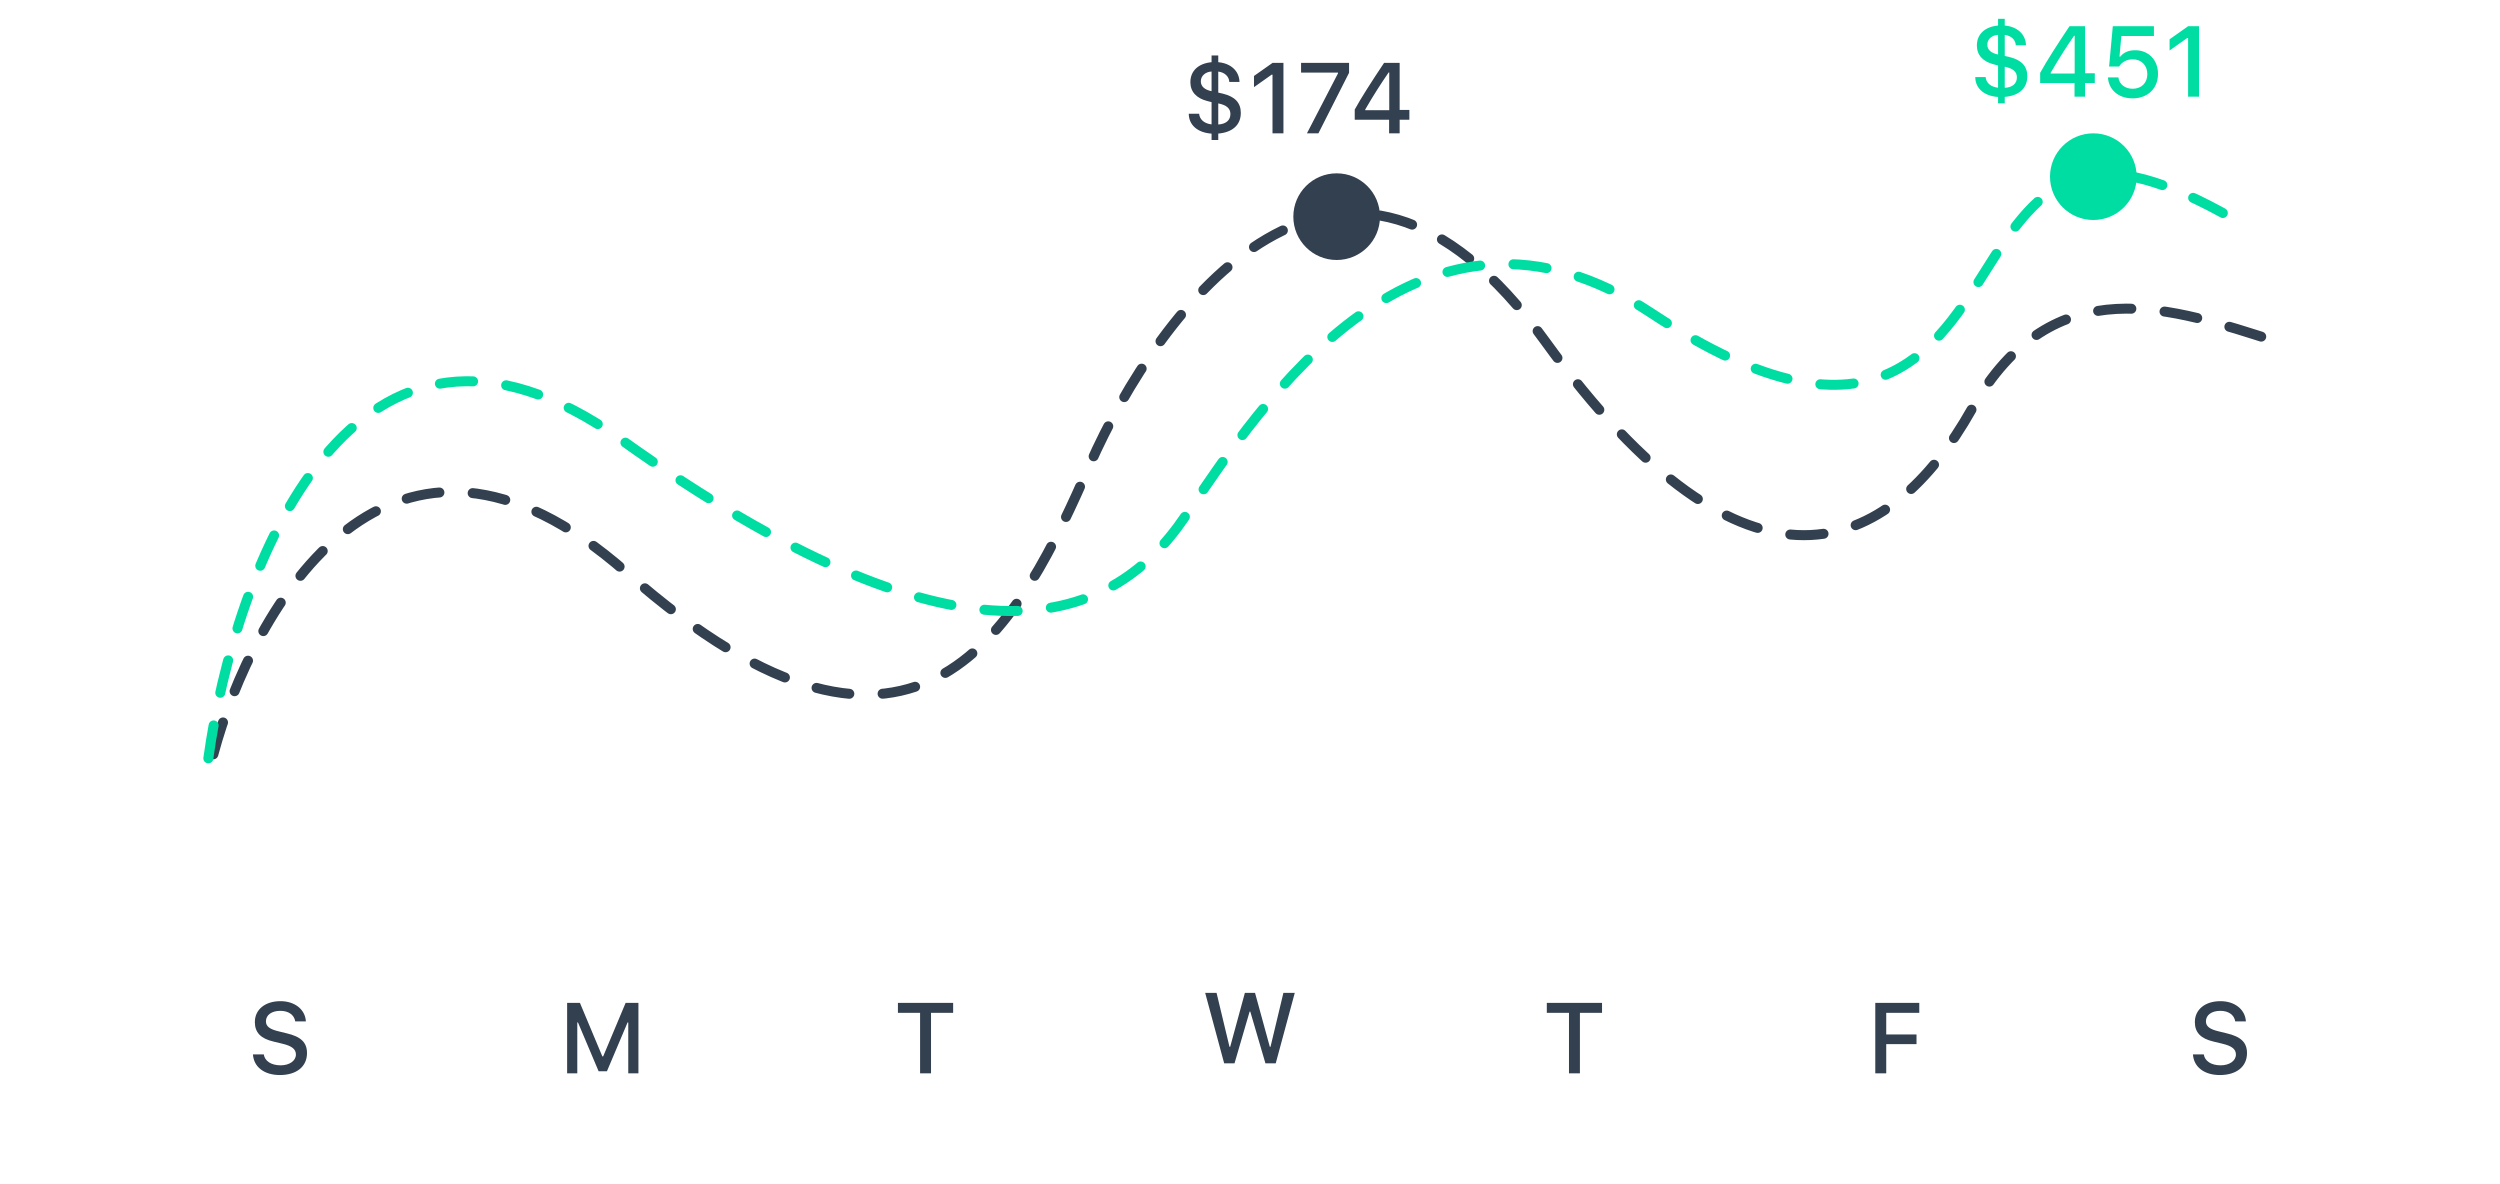
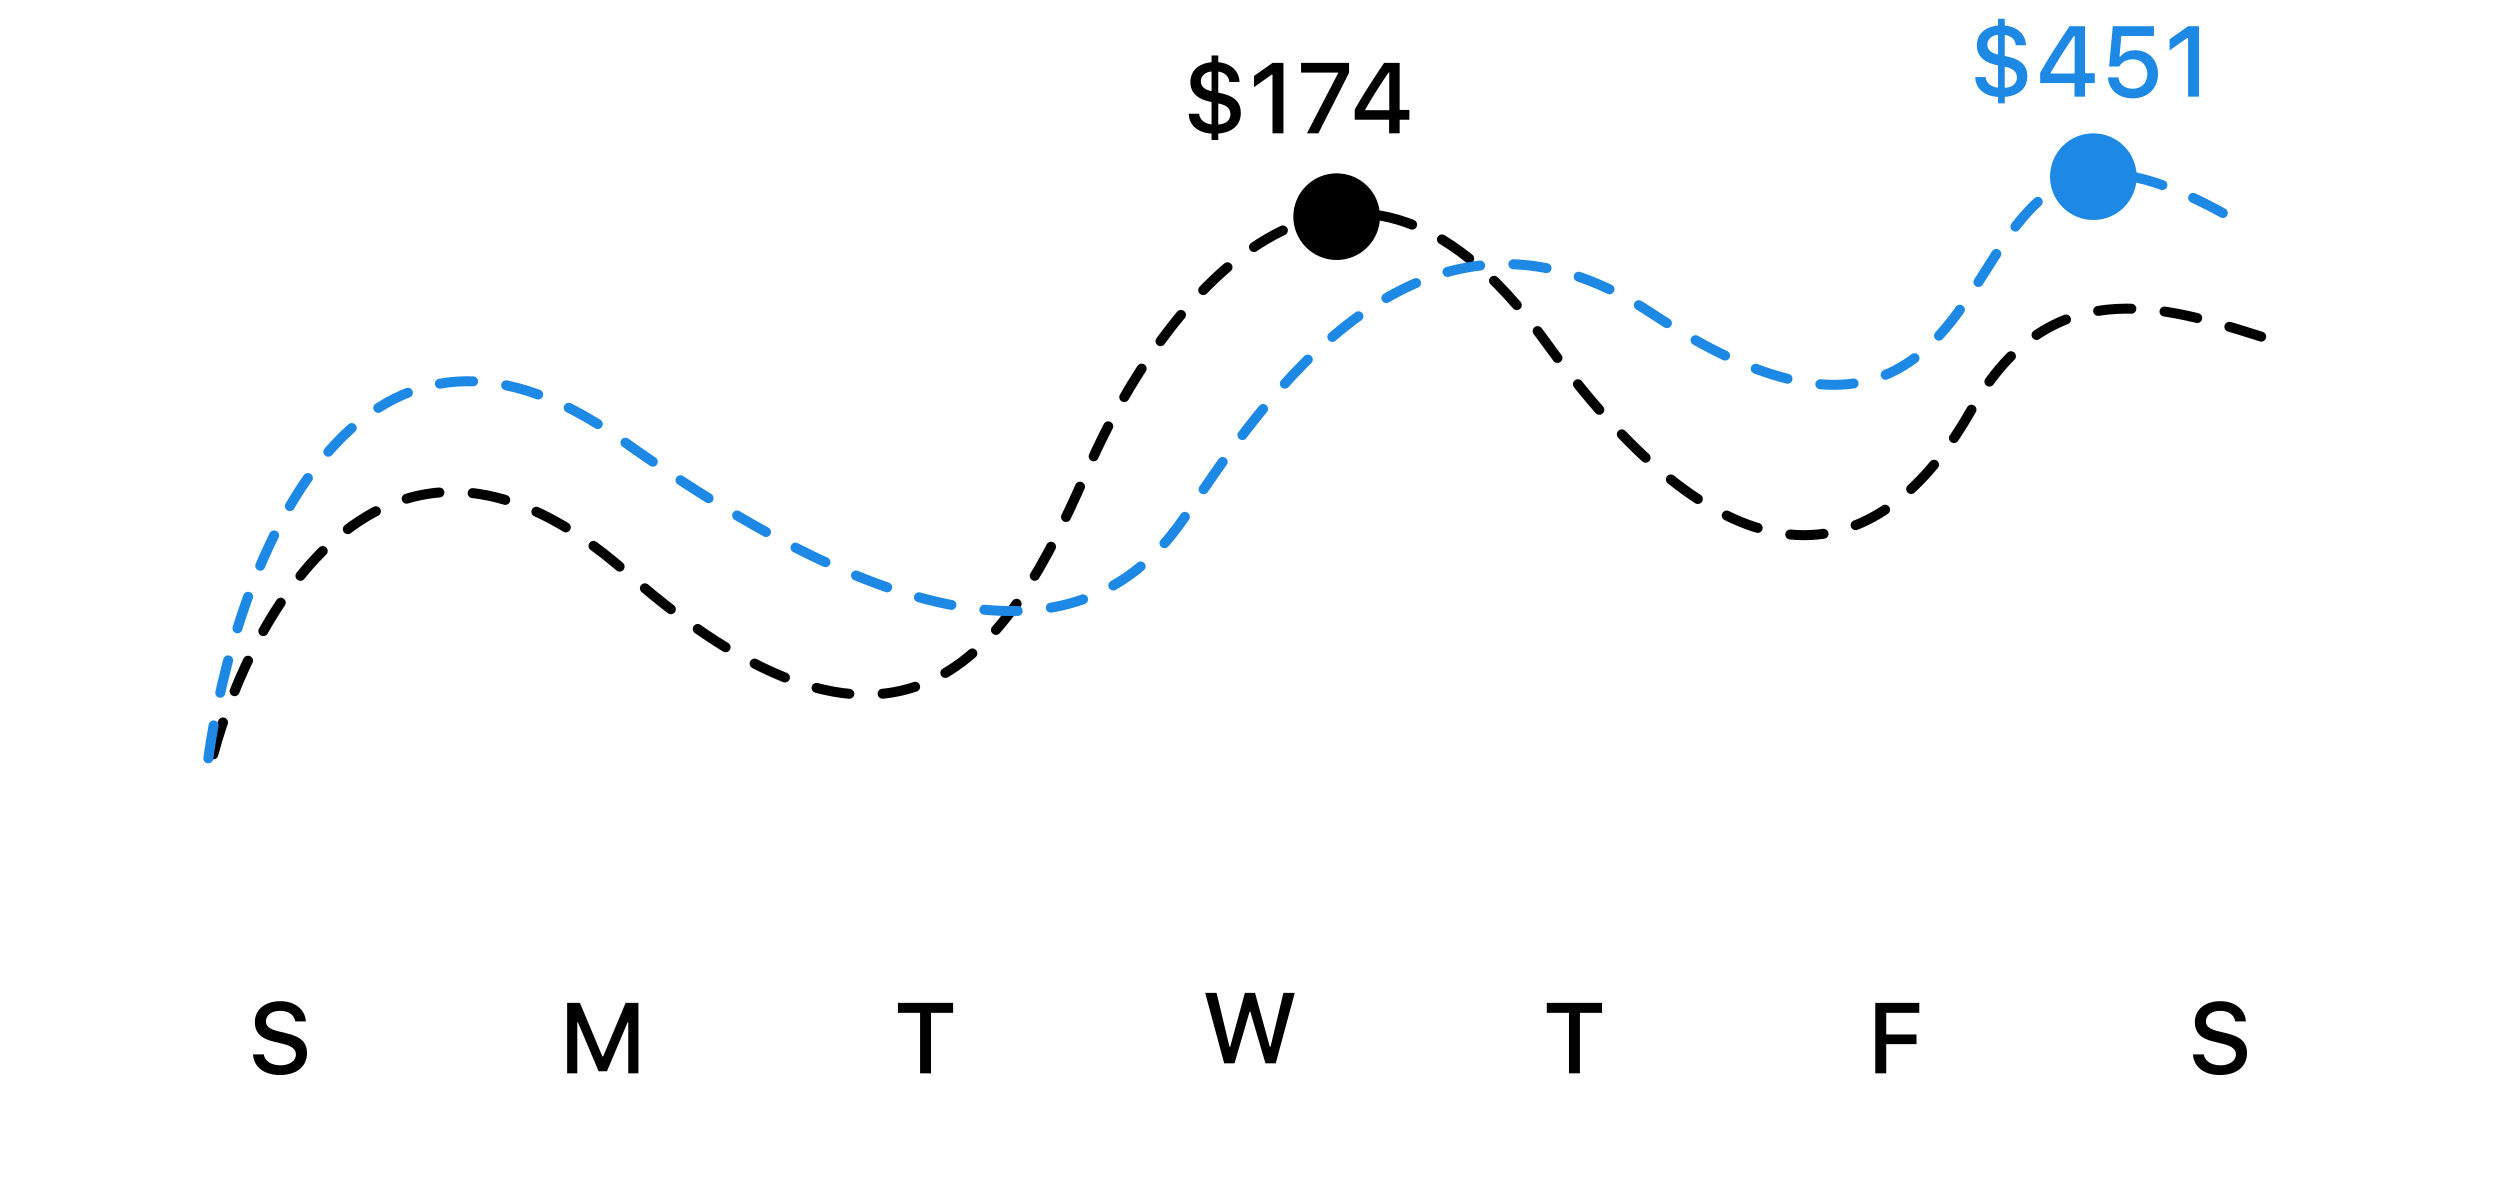
<svg xmlns="http://www.w3.org/2000/svg" width="750" height="355" viewBox="0 0 750 355" fill="none">
-   <path d="M75.885 316.316C76.119 320.096 79.269 322.513 83.956 322.513C88.966 322.513 92.101 319.979 92.101 315.936C92.101 312.757 90.314 310.999 85.978 309.988L83.648 309.417C80.894 308.772 79.781 307.908 79.781 306.399C79.781 304.495 81.51 303.25 84.103 303.25C86.564 303.25 88.263 304.466 88.57 306.414H91.764C91.573 302.854 88.439 300.35 84.147 300.35C79.532 300.35 76.456 302.854 76.456 306.619C76.456 309.725 78.199 311.57 82.022 312.464L84.747 313.123C87.545 313.782 88.775 314.749 88.775 316.36C88.775 318.235 86.842 319.598 84.205 319.598C81.378 319.598 79.415 318.323 79.137 316.316H75.885Z" fill="#33404F" />
-   <path d="M191.527 322V300.862H187.689L180.951 316.917H180.702L173.978 300.862H170.14V322H173.187V306.736H173.392L179.588 321.385H182.078L188.275 306.736H188.48V322H191.527Z" fill="#33404F" />
-   <path d="M279.307 322V303.851H285.943V300.862H269.376V303.851H276.026V322H279.307Z" fill="#33404F" />
-   <path d="M374.883 303.487H375.088L379.629 319H382.72L388.433 297.862H385.02L381.152 314.049H380.947L376.509 297.862H373.462L369.053 314.049H368.848L364.966 297.862H361.553L367.251 319H370.356L374.883 303.487Z" fill="#33404F" />
-   <path d="M473.974 322V303.851H480.61V300.862H464.042V303.851H470.693V322H473.974Z" fill="#33404F" />
-   <path d="M565.869 322V313.24H574.951V310.34H565.869V303.851H575.786V300.862H562.588V322H565.869Z" fill="#33404F" />
-   <path d="M657.885 316.316C658.119 320.096 661.269 322.513 665.956 322.513C670.966 322.513 674.101 319.979 674.101 315.936C674.101 312.757 672.313 310.999 667.978 309.988L665.648 309.417C662.895 308.772 661.781 307.908 661.781 306.399C661.781 304.495 663.51 303.25 666.103 303.25C668.563 303.25 670.263 304.466 670.57 306.414H673.764C673.573 302.854 670.438 300.35 666.146 300.35C661.532 300.35 658.456 302.854 658.456 306.619C658.456 309.725 660.199 311.57 664.022 312.464L666.747 313.123C669.545 313.782 670.775 314.749 670.775 316.36C670.775 318.235 668.842 319.598 666.205 319.598C663.378 319.598 661.415 318.323 661.137 316.316H657.885Z" fill="#33404F" />
-   <path d="M64 226.303C75.833 182.137 117.2 109.403 188 171.803C276.5 249.803 306.5 185.803 327 139.303C347.5 92.803 402.5 17.803 463.5 102.303C524.5 186.803 567 166.303 591.5 122.803C616 79.303 652.5 92.803 682.5 102.303" stroke="#33404F" stroke-width="3" stroke-linecap="round" stroke-dasharray="10 10" />
-   <path d="M62.5 227.5C70.167 171.667 105.7 74.4 186.5 132C287.5 204 332.5 189 355.5 155C378.5 121 426 48 495.5 94C565 140 582.5 101.5 599 76C615.5 50.5 630.5 42 674 68" stroke="#00DDA3" stroke-width="3" stroke-linecap="round" stroke-dasharray="10 10" />
-   <circle cx="401" cy="65" r="13" fill="#33404F" />
-   <circle cx="628" cy="53" r="13" fill="#00DDA3" />
-   <path d="M365.477 41.992V40.073C369.769 39.707 372.244 37.466 372.244 33.877C372.244 30.845 370.516 28.984 366.839 28.091L365.477 27.783V21.47C367.41 21.704 368.729 22.964 368.787 24.575H371.849C371.761 21.309 369.271 18.994 365.477 18.657V16.636H363.47V18.657C359.515 19.023 357.112 21.265 357.112 24.648C357.112 27.505 358.899 29.468 362.166 30.303L363.47 30.64V37.319C361.287 37.07 359.881 35.855 359.734 34.111H356.629C356.644 37.51 359.28 39.81 363.47 40.088V41.992H365.477ZM369.124 34.214C369.124 36.074 367.791 37.217 365.477 37.349V31.02C367.967 31.519 369.124 32.529 369.124 34.214ZM360.247 24.385C360.247 22.788 361.595 21.558 363.47 21.455V27.358C361.36 26.934 360.247 25.894 360.247 24.385ZM381.751 40H385.032V18.862H381.766L376.199 22.788V26.143L381.502 22.393H381.751V40ZM392.078 40H395.521L404.72 21.836V18.862H390.32V21.777H401.395V22.012L392.078 40ZM416.731 40H419.896V35.913H422.811V32.983H419.896V18.862H415.223C411.458 24.502 408.309 29.409 406.419 32.866V35.913H416.731V40ZM409.568 32.852C412.059 28.53 414.49 24.78 416.585 21.748H416.775V33.057H409.568V32.852Z" fill="#33404F" />
-   <path d="M601.424 30.992V29.073C605.716 28.707 608.191 26.466 608.191 22.877C608.191 19.845 606.463 17.984 602.786 17.091L601.424 16.783V10.47C603.357 10.704 604.676 11.964 604.734 13.575H607.796C607.708 10.309 605.218 7.994 601.424 7.657V5.636H599.417V7.657C595.462 8.023 593.06 10.265 593.06 13.648C593.06 16.505 594.847 18.468 598.113 19.303L599.417 19.64V26.319C597.234 26.07 595.828 24.855 595.682 23.111H592.576C592.591 26.51 595.228 28.81 599.417 29.088V30.992H601.424ZM605.071 23.214C605.071 25.074 603.738 26.217 601.424 26.349V20.02C603.914 20.519 605.071 21.529 605.071 23.214ZM596.194 13.385C596.194 11.788 597.542 10.558 599.417 10.455V16.358C597.308 15.934 596.194 14.894 596.194 13.385ZM622.356 29H625.521V24.913H628.436V21.983H625.521V7.862H620.848C617.083 13.502 613.934 18.409 612.044 21.866V24.913H622.356V29ZM615.193 21.852C617.684 17.53 620.115 13.78 622.21 10.748H622.4V22.057H615.193V21.852ZM639.759 29.513C644.314 29.513 647.405 26.539 647.405 22.159C647.405 17.999 644.578 15.069 640.564 15.069C638.558 15.069 637.063 15.743 636.097 16.988H635.848L636.404 10.792H646.175V7.862H633.841L632.728 19.962H635.73C636.551 18.6 638.016 17.794 639.832 17.794C642.41 17.794 644.197 19.596 644.197 22.247C644.197 24.884 642.425 26.627 639.788 26.627C637.474 26.627 635.76 25.265 635.511 23.214H632.391C632.581 26.92 635.555 29.513 639.759 29.513ZM656.429 29H659.71V7.862H656.443L650.877 11.788V15.143L656.18 11.393H656.429V29Z" fill="#00DDA3" />
+   <path d="M75.885 316.316C76.119 320.096 79.269 322.513 83.956 322.513C88.966 322.513 92.101 319.979 92.101 315.936C92.101 312.757 90.314 310.999 85.978 309.988L83.648 309.417C80.894 308.772 79.781 307.908 79.781 306.399C79.781 304.495 81.51 303.25 84.103 303.25C86.564 303.25 88.263 304.466 88.57 306.414H91.764C91.573 302.854 88.439 300.35 84.147 300.35C79.532 300.35 76.456 302.854 76.456 306.619C76.456 309.725 78.199 311.57 82.022 312.464L84.747 313.123C87.545 313.782 88.775 314.749 88.775 316.36C88.775 318.235 86.842 319.598 84.205 319.598C81.378 319.598 79.415 318.323 79.137 316.316H75.885Z" fill="#000000" />
+   <path d="M191.527 322V300.862H187.689L180.951 316.917H180.702L173.978 300.862H170.14V322H173.187V306.736H173.392L179.588 321.385H182.078L188.275 306.736H188.48V322H191.527Z" fill="#000000" />
+   <path d="M279.307 322V303.851H285.943V300.862H269.376V303.851H276.026V322H279.307Z" fill="#000000" />
+   <path d="M374.883 303.487H375.088L379.629 319H382.72L388.433 297.862H385.02L381.152 314.049H380.947L376.509 297.862H373.462L369.053 314.049H368.848L364.966 297.862H361.553L367.251 319H370.356L374.883 303.487Z" fill="#000000" />
+   <path d="M473.974 322V303.851H480.61V300.862H464.042V303.851H470.693V322H473.974Z" fill="#000000" />
+   <path d="M565.869 322V313.24H574.951V310.34H565.869V303.851H575.786V300.862H562.588V322H565.869Z" fill="#000000" />
+   <path d="M657.885 316.316C658.119 320.096 661.269 322.513 665.956 322.513C670.966 322.513 674.101 319.979 674.101 315.936C674.101 312.757 672.313 310.999 667.978 309.988L665.648 309.417C662.895 308.772 661.781 307.908 661.781 306.399C661.781 304.495 663.51 303.25 666.103 303.25C668.563 303.25 670.263 304.466 670.57 306.414H673.764C673.573 302.854 670.438 300.35 666.146 300.35C661.532 300.35 658.456 302.854 658.456 306.619C658.456 309.725 660.199 311.57 664.022 312.464L666.747 313.123C669.545 313.782 670.775 314.749 670.775 316.36C670.775 318.235 668.842 319.598 666.205 319.598C663.378 319.598 661.415 318.323 661.137 316.316H657.885Z" fill="#000000" />
+   <path d="M64 226.303C75.833 182.137 117.2 109.403 188 171.803C276.5 249.803 306.5 185.803 327 139.303C347.5 92.803 402.5 17.803 463.5 102.303C524.5 186.803 567 166.303 591.5 122.803C616 79.303 652.5 92.803 682.5 102.303" stroke="#000000" stroke-width="3" stroke-linecap="round" stroke-dasharray="10 10" />
+   <path d="M62.5 227.5C70.167 171.667 105.7 74.4 186.5 132C287.5 204 332.5 189 355.5 155C378.5 121 426 48 495.5 94C565 140 582.5 101.5 599 76C615.5 50.5 630.5 42 674 68" stroke="#1E88E5" stroke-width="3" stroke-linecap="round" stroke-dasharray="10 10" />
+   <circle cx="401" cy="65" r="13" fill="#000000" />
+   <circle cx="628" cy="53" r="13" fill="#1E88E5" />
+   <path d="M365.477 41.992V40.073C369.769 39.707 372.244 37.466 372.244 33.877C372.244 30.845 370.516 28.984 366.839 28.091L365.477 27.783V21.47C367.41 21.704 368.729 22.964 368.787 24.575H371.849C371.761 21.309 369.271 18.994 365.477 18.657V16.636H363.47V18.657C359.515 19.023 357.112 21.265 357.112 24.648C357.112 27.505 358.899 29.468 362.166 30.303L363.47 30.64V37.319C361.287 37.07 359.881 35.855 359.734 34.111H356.629C356.644 37.51 359.28 39.81 363.47 40.088V41.992H365.477ZM369.124 34.214C369.124 36.074 367.791 37.217 365.477 37.349V31.02C367.967 31.519 369.124 32.529 369.124 34.214ZM360.247 24.385C360.247 22.788 361.595 21.558 363.47 21.455V27.358C361.36 26.934 360.247 25.894 360.247 24.385ZM381.751 40H385.032V18.862H381.766L376.199 22.788V26.143L381.502 22.393H381.751V40ZM392.078 40H395.521L404.72 21.836V18.862H390.32V21.777H401.395V22.012L392.078 40ZM416.731 40H419.896V35.913H422.811V32.983H419.896V18.862H415.223C411.458 24.502 408.309 29.409 406.419 32.866V35.913H416.731V40ZM409.568 32.852C412.059 28.53 414.49 24.78 416.585 21.748H416.775V33.057H409.568V32.852Z" fill="#000000" />
+   <path d="M601.424 30.992V29.073C605.716 28.707 608.191 26.466 608.191 22.877C608.191 19.845 606.463 17.984 602.786 17.091L601.424 16.783V10.47C603.357 10.704 604.676 11.964 604.734 13.575H607.796C607.708 10.309 605.218 7.994 601.424 7.657V5.636H599.417V7.657C595.462 8.023 593.06 10.265 593.06 13.648C593.06 16.505 594.847 18.468 598.113 19.303L599.417 19.64V26.319C597.234 26.07 595.828 24.855 595.682 23.111H592.576C592.591 26.51 595.228 28.81 599.417 29.088V30.992H601.424ZM605.071 23.214C605.071 25.074 603.738 26.217 601.424 26.349V20.02C603.914 20.519 605.071 21.529 605.071 23.214ZM596.194 13.385C596.194 11.788 597.542 10.558 599.417 10.455V16.358C597.308 15.934 596.194 14.894 596.194 13.385ZM622.356 29H625.521V24.913H628.436V21.983H625.521V7.862H620.848C617.083 13.502 613.934 18.409 612.044 21.866V24.913H622.356V29ZM615.193 21.852C617.684 17.53 620.115 13.78 622.21 10.748H622.4V22.057H615.193V21.852ZM639.759 29.513C644.314 29.513 647.405 26.539 647.405 22.159C647.405 17.999 644.578 15.069 640.564 15.069C638.558 15.069 637.063 15.743 636.097 16.988H635.848L636.404 10.792H646.175V7.862H633.841L632.728 19.962H635.73C636.551 18.6 638.016 17.794 639.832 17.794C642.41 17.794 644.197 19.596 644.197 22.247C644.197 24.884 642.425 26.627 639.788 26.627C637.474 26.627 635.76 25.265 635.511 23.214H632.391C632.581 26.92 635.555 29.513 639.759 29.513ZM656.429 29H659.71V7.862H656.443L650.877 11.788V15.143L656.18 11.393H656.429V29Z" fill="#1E88E5" />
</svg>
